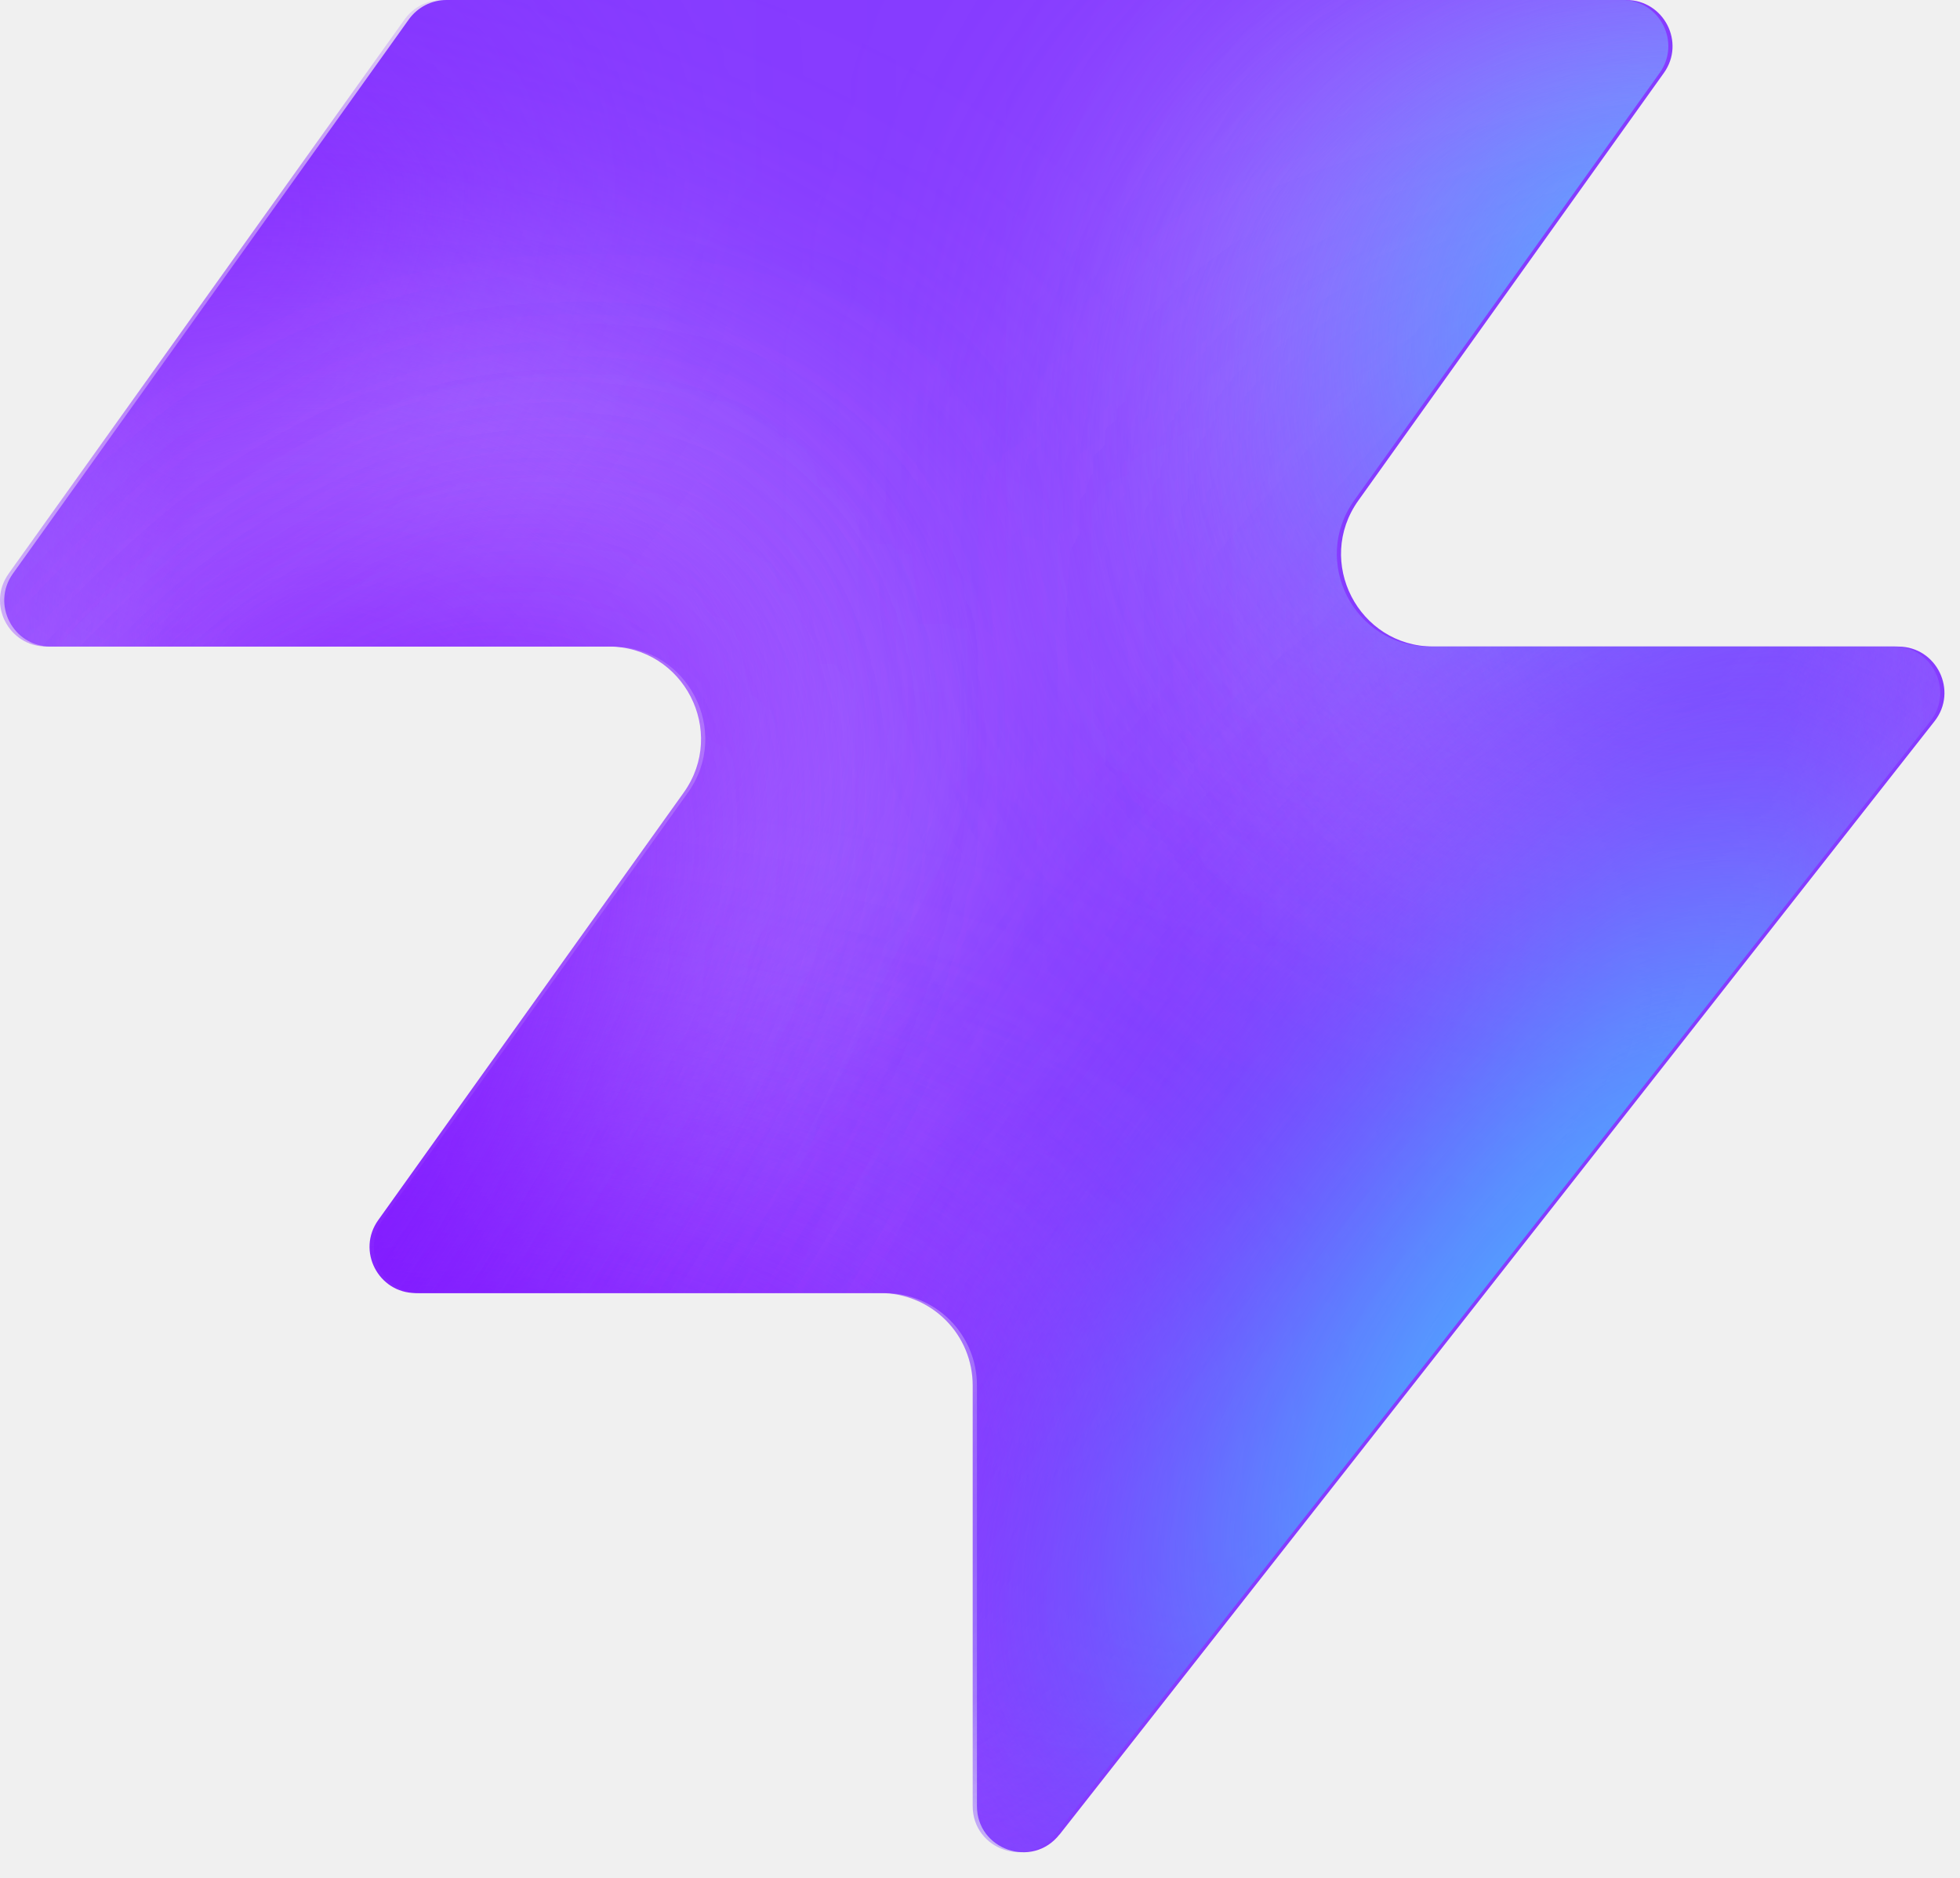
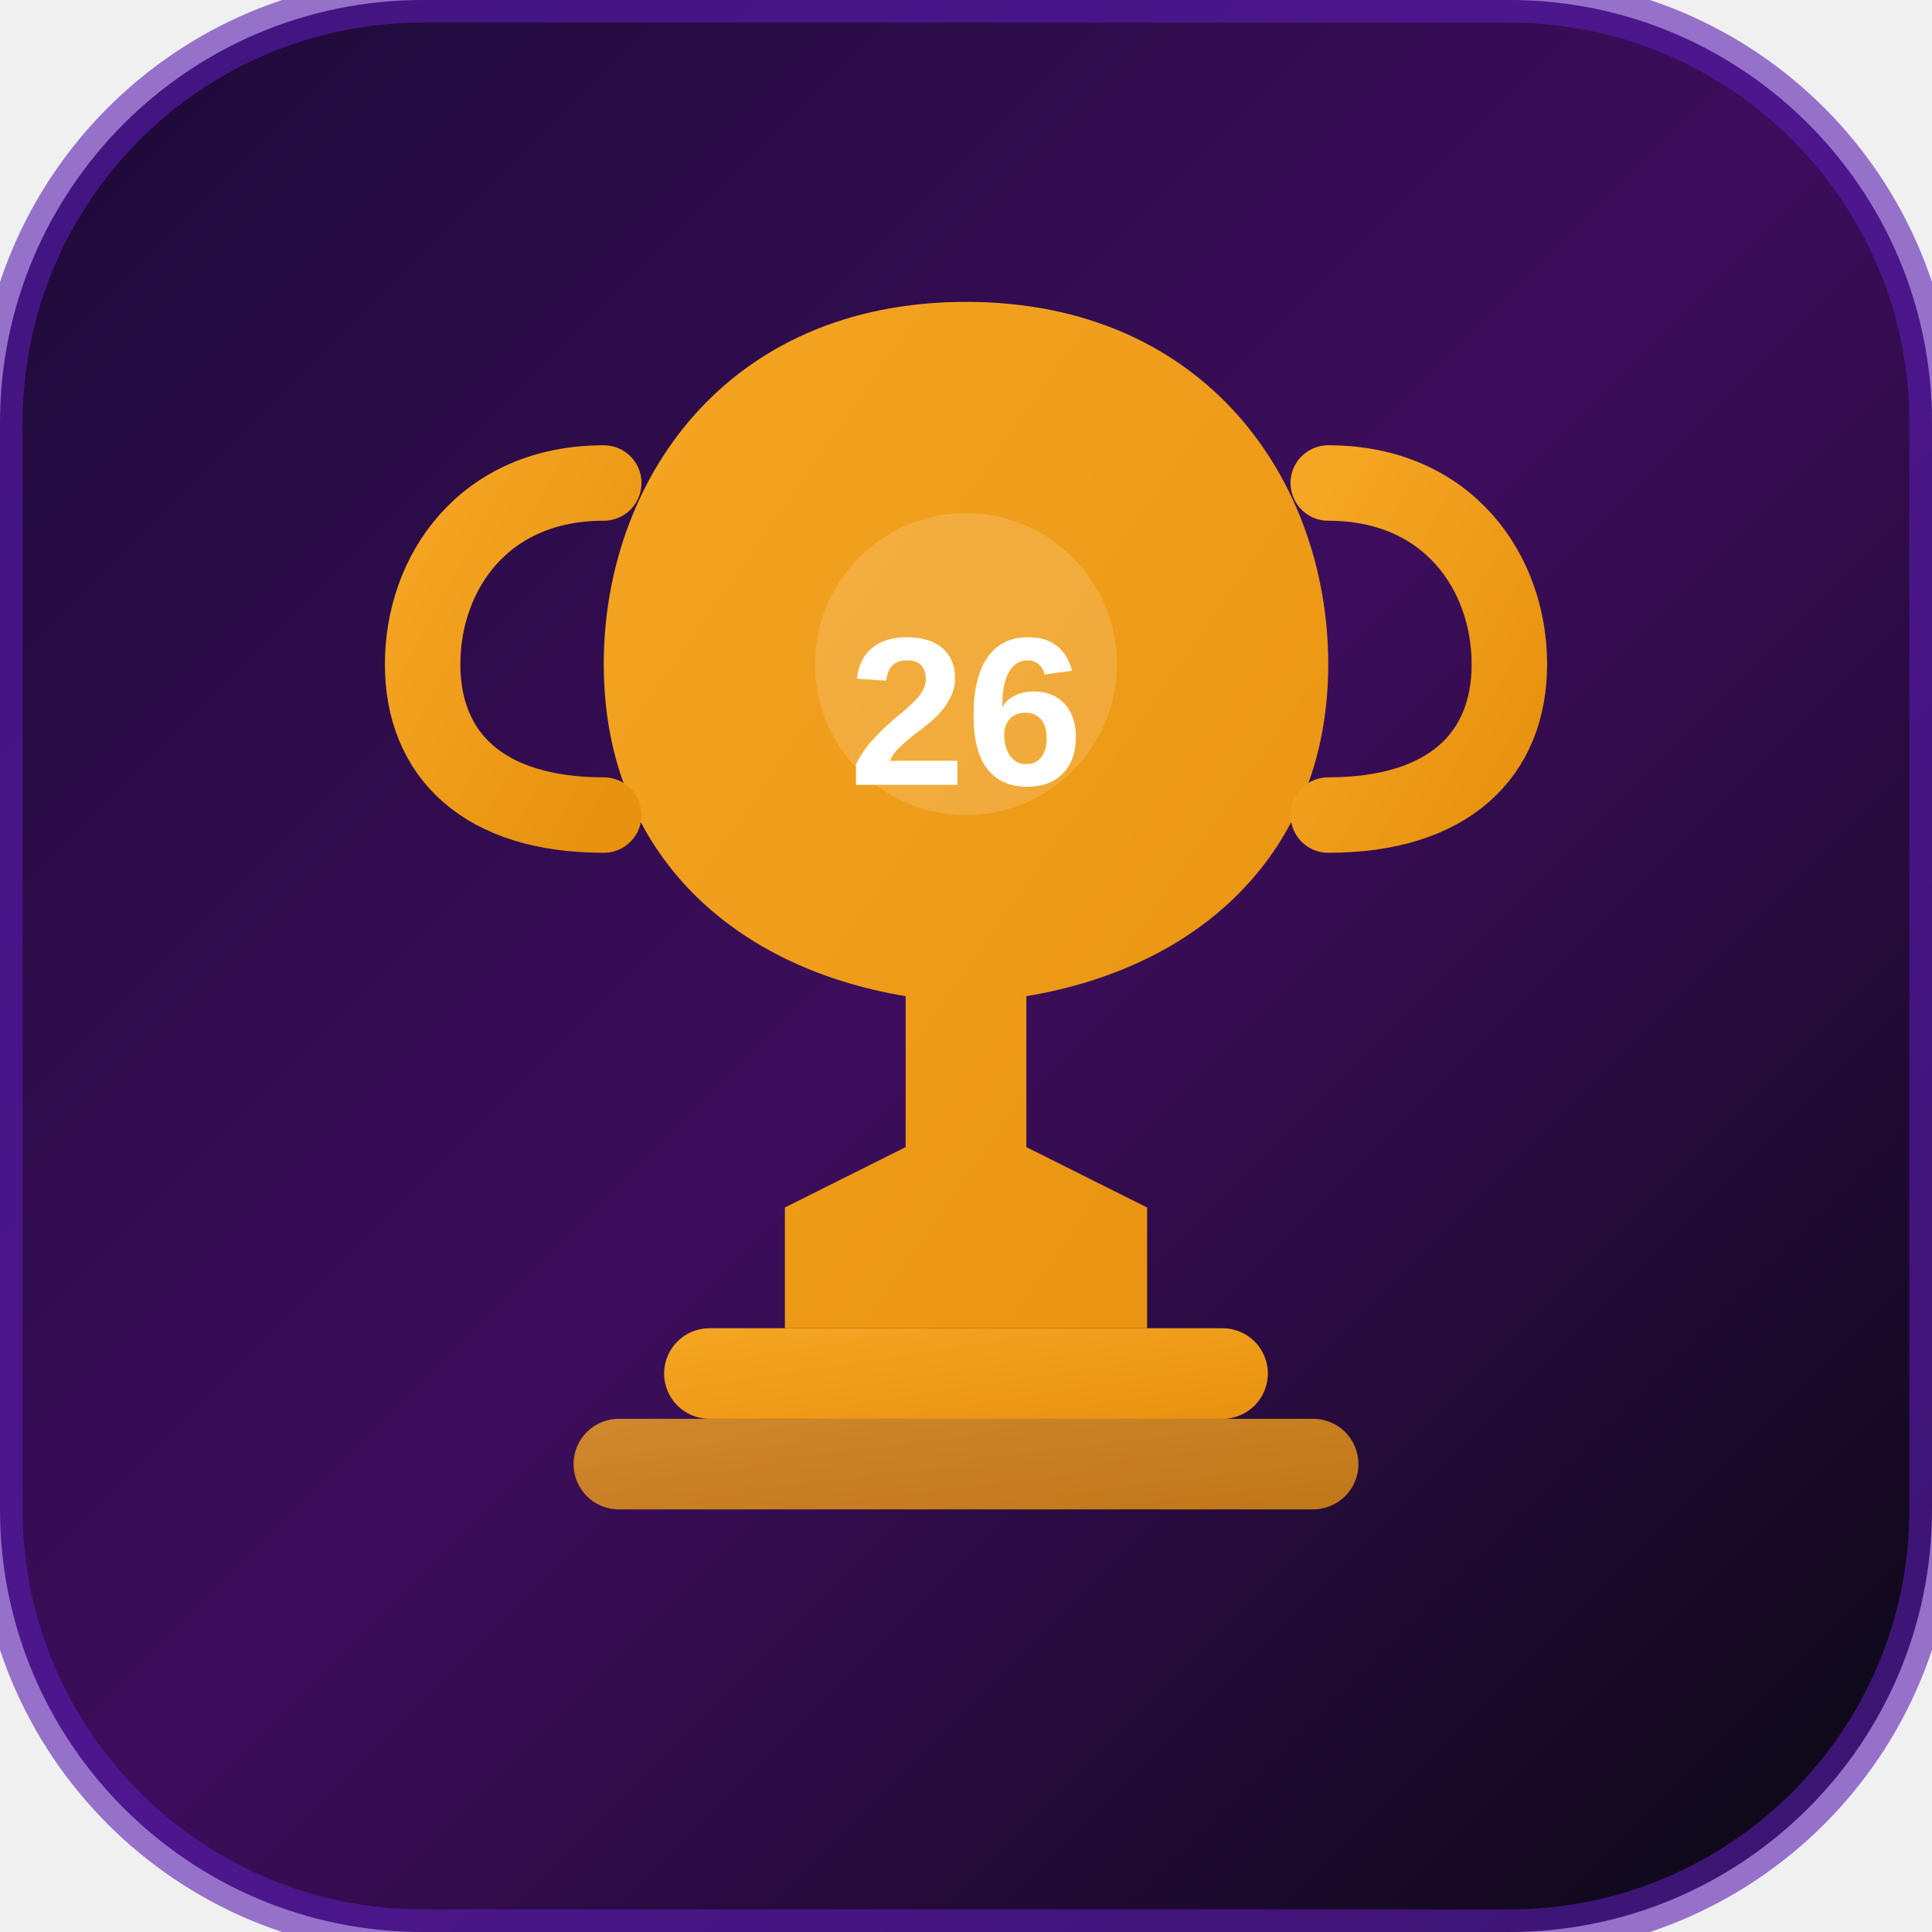
- <svg xmlns="http://www.w3.org/2000/svg" width="48" height="46" fill="none" viewBox="0 0 48 46">
-   <path fill="#863bff" d="M25.946 44.938c-.664.845-2.021.375-2.021-.698V33.937a2.26 2.26 0 0 0-2.262-2.262H10.287c-.92 0-1.456-1.04-.92-1.788l7.48-10.471c1.07-1.497 0-3.578-1.842-3.578H1.237c-.92 0-1.456-1.04-.92-1.788L10.013.474c.214-.297.556-.474.92-.474h28.894c.92 0 1.456 1.04.92 1.788l-7.48 10.471c-1.07 1.498 0 3.579 1.842 3.579h11.377c.943 0 1.473 1.088.89 1.83L25.947 44.94z" style="fill:#863bff;fill:color(display-p3 .525 .23 1);fill-opacity:1" />
-   <mask id="a" width="48" height="46" x="0" y="0" maskUnits="userSpaceOnUse" style="mask-type:alpha">
-     <path fill="#000" d="M25.842 44.938c-.664.844-2.021.375-2.021-.698V33.937a2.26 2.26 0 0 0-2.262-2.262H10.183c-.92 0-1.456-1.04-.92-1.788l7.48-10.471c1.07-1.498 0-3.579-1.842-3.579H1.133c-.92 0-1.456-1.04-.92-1.787L9.91.473c.214-.297.556-.474.92-.474h28.894c.92 0 1.456 1.04.92 1.788l-7.48 10.471c-1.07 1.498 0 3.578 1.842 3.578h11.377c.943 0 1.473 1.088.89 1.832L25.843 44.94z" style="fill:#000;fill-opacity:1" />
-   </mask>
-   <g mask="url(#a)">
-     <g filter="url(#b)">
-       <ellipse cx="5.508" cy="14.704" fill="#ede6ff" rx="5.508" ry="14.704" style="fill:#ede6ff;fill:color(display-p3 .927 .903 1);fill-opacity:1" transform="matrix(.00324 1 1 -.00324 -4.47 31.516)" />
-     </g>
-     <g filter="url(#c)">
-       <ellipse cx="10.399" cy="29.851" fill="#ede6ff" rx="10.399" ry="29.851" style="fill:#ede6ff;fill:color(display-p3 .927 .903 1);fill-opacity:1" transform="matrix(.00324 1 1 -.00324 -39.328 7.883)" />
-     </g>
-     <g filter="url(#d)">
-       <ellipse cx="5.508" cy="30.487" fill="#7e14ff" rx="5.508" ry="30.487" style="fill:#7e14ff;fill:color(display-p3 .492 .077 1);fill-opacity:1" transform="rotate(89.814 -25.913 -14.639)scale(1 -1)" />
-     </g>
-     <g filter="url(#e)">
-       <ellipse cx="5.508" cy="30.599" fill="#7e14ff" rx="5.508" ry="30.599" style="fill:#7e14ff;fill:color(display-p3 .492 .077 1);fill-opacity:1" transform="rotate(89.814 -32.644 -3.334)scale(1 -1)" />
-     </g>
-     <g filter="url(#f)">
-       <ellipse cx="5.508" cy="30.599" fill="#7e14ff" rx="5.508" ry="30.599" style="fill:#7e14ff;fill:color(display-p3 .492 .077 1);fill-opacity:1" transform="matrix(.00324 1 1 -.00324 -34.34 30.47)" />
-     </g>
-     <g filter="url(#g)">
-       <ellipse cx="14.072" cy="22.078" fill="#ede6ff" rx="14.072" ry="22.078" style="fill:#ede6ff;fill:color(display-p3 .927 .903 1);fill-opacity:1" transform="rotate(93.35 24.506 48.493)scale(-1 1)" />
-     </g>
-     <g filter="url(#h)">
-       <ellipse cx="3.47" cy="21.501" fill="#7e14ff" rx="3.47" ry="21.501" style="fill:#7e14ff;fill:color(display-p3 .492 .077 1);fill-opacity:1" transform="rotate(89.009 28.708 47.59)scale(-1 1)" />
-     </g>
-     <g filter="url(#i)">
-       <ellipse cx="3.47" cy="21.501" fill="#7e14ff" rx="3.47" ry="21.501" style="fill:#7e14ff;fill:color(display-p3 .492 .077 1);fill-opacity:1" transform="rotate(89.009 28.708 47.59)scale(-1 1)" />
-     </g>
-     <g filter="url(#j)">
-       <ellipse cx=".387" cy="8.972" fill="#7e14ff" rx="4.407" ry="29.108" style="fill:#7e14ff;fill:color(display-p3 .492 .077 1);fill-opacity:1" transform="rotate(39.51 .387 8.972)" />
-     </g>
-     <g filter="url(#k)">
-       <ellipse cx="47.523" cy="-6.092" fill="#7e14ff" rx="4.407" ry="29.108" style="fill:#7e14ff;fill:color(display-p3 .492 .077 1);fill-opacity:1" transform="rotate(37.892 47.523 -6.092)" />
-     </g>
-     <g filter="url(#l)">
-       <ellipse cx="41.412" cy="6.333" fill="#47bfff" rx="5.971" ry="9.665" style="fill:#47bfff;fill:color(display-p3 .28 .748 1);fill-opacity:1" transform="rotate(37.892 41.412 6.333)" />
-     </g>
-     <g filter="url(#m)">
-       <ellipse cx="-1.879" cy="38.332" fill="#7e14ff" rx="4.407" ry="29.108" style="fill:#7e14ff;fill:color(display-p3 .492 .077 1);fill-opacity:1" transform="rotate(37.892 -1.88 38.332)" />
-     </g>
-     <g filter="url(#n)">
-       <ellipse cx="-1.879" cy="38.332" fill="#7e14ff" rx="4.407" ry="29.108" style="fill:#7e14ff;fill:color(display-p3 .492 .077 1);fill-opacity:1" transform="rotate(37.892 -1.88 38.332)" />
-     </g>
-     <g filter="url(#o)">
-       <ellipse cx="35.651" cy="29.907" fill="#7e14ff" rx="4.407" ry="29.108" style="fill:#7e14ff;fill:color(display-p3 .492 .077 1);fill-opacity:1" transform="rotate(37.892 35.651 29.907)" />
-     </g>
-     <g filter="url(#p)">
-       <ellipse cx="38.418" cy="32.4" fill="#47bfff" rx="5.971" ry="15.297" style="fill:#47bfff;fill:color(display-p3 .28 .748 1);fill-opacity:1" transform="rotate(37.892 38.418 32.4)" />
-     </g>
-   </g>
+ <svg xmlns="http://www.w3.org/2000/svg" viewBox="0 0 64 64">
  <defs>
-     <filter id="b" width="60.045" height="41.654" x="-19.77" y="16.149" color-interpolation-filters="sRGB" filterUnits="userSpaceOnUse">
-       <feFlood flood-opacity="0" result="BackgroundImageFix" />
-       <feBlend in="SourceGraphic" in2="BackgroundImageFix" result="shape" />
-       <feGaussianBlur result="effect1_foregroundBlur_2002_17158" stdDeviation="7.659" />
-     </filter>
-     <filter id="c" width="90.34" height="51.437" x="-54.613" y="-7.533" color-interpolation-filters="sRGB" filterUnits="userSpaceOnUse">
-       <feFlood flood-opacity="0" result="BackgroundImageFix" />
-       <feBlend in="SourceGraphic" in2="BackgroundImageFix" result="shape" />
-       <feGaussianBlur result="effect1_foregroundBlur_2002_17158" stdDeviation="7.659" />
-     </filter>
-     <filter id="d" width="79.355" height="29.4" x="-49.64" y="2.03" color-interpolation-filters="sRGB" filterUnits="userSpaceOnUse">
-       <feFlood flood-opacity="0" result="BackgroundImageFix" />
-       <feBlend in="SourceGraphic" in2="BackgroundImageFix" result="shape" />
-       <feGaussianBlur result="effect1_foregroundBlur_2002_17158" stdDeviation="4.596" />
-     </filter>
-     <filter id="e" width="79.579" height="29.4" x="-45.045" y="20.029" color-interpolation-filters="sRGB" filterUnits="userSpaceOnUse">
-       <feFlood flood-opacity="0" result="BackgroundImageFix" />
-       <feBlend in="SourceGraphic" in2="BackgroundImageFix" result="shape" />
-       <feGaussianBlur result="effect1_foregroundBlur_2002_17158" stdDeviation="4.596" />
-     </filter>
-     <filter id="f" width="79.579" height="29.4" x="-43.513" y="21.178" color-interpolation-filters="sRGB" filterUnits="userSpaceOnUse">
-       <feFlood flood-opacity="0" result="BackgroundImageFix" />
-       <feBlend in="SourceGraphic" in2="BackgroundImageFix" result="shape" />
-       <feGaussianBlur result="effect1_foregroundBlur_2002_17158" stdDeviation="4.596" />
-     </filter>
-     <filter id="g" width="74.749" height="58.852" x="15.756" y="-17.901" color-interpolation-filters="sRGB" filterUnits="userSpaceOnUse">
-       <feFlood flood-opacity="0" result="BackgroundImageFix" />
-       <feBlend in="SourceGraphic" in2="BackgroundImageFix" result="shape" />
-       <feGaussianBlur result="effect1_foregroundBlur_2002_17158" stdDeviation="7.659" />
-     </filter>
-     <filter id="h" width="61.377" height="25.362" x="23.548" y="2.284" color-interpolation-filters="sRGB" filterUnits="userSpaceOnUse">
-       <feFlood flood-opacity="0" result="BackgroundImageFix" />
-       <feBlend in="SourceGraphic" in2="BackgroundImageFix" result="shape" />
-       <feGaussianBlur result="effect1_foregroundBlur_2002_17158" stdDeviation="4.596" />
-     </filter>
-     <filter id="i" width="61.377" height="25.362" x="23.548" y="2.284" color-interpolation-filters="sRGB" filterUnits="userSpaceOnUse">
-       <feFlood flood-opacity="0" result="BackgroundImageFix" />
-       <feBlend in="SourceGraphic" in2="BackgroundImageFix" result="shape" />
-       <feGaussianBlur result="effect1_foregroundBlur_2002_17158" stdDeviation="4.596" />
-     </filter>
-     <filter id="j" width="56.045" height="63.649" x="-27.636" y="-22.853" color-interpolation-filters="sRGB" filterUnits="userSpaceOnUse">
-       <feFlood flood-opacity="0" result="BackgroundImageFix" />
-       <feBlend in="SourceGraphic" in2="BackgroundImageFix" result="shape" />
-       <feGaussianBlur result="effect1_foregroundBlur_2002_17158" stdDeviation="4.596" />
-     </filter>
-     <filter id="k" width="54.814" height="64.646" x="20.116" y="-38.415" color-interpolation-filters="sRGB" filterUnits="userSpaceOnUse">
-       <feFlood flood-opacity="0" result="BackgroundImageFix" />
-       <feBlend in="SourceGraphic" in2="BackgroundImageFix" result="shape" />
-       <feGaussianBlur result="effect1_foregroundBlur_2002_17158" stdDeviation="4.596" />
-     </filter>
-     <filter id="l" width="33.541" height="35.313" x="24.641" y="-11.323" color-interpolation-filters="sRGB" filterUnits="userSpaceOnUse">
-       <feFlood flood-opacity="0" result="BackgroundImageFix" />
-       <feBlend in="SourceGraphic" in2="BackgroundImageFix" result="shape" />
-       <feGaussianBlur result="effect1_foregroundBlur_2002_17158" stdDeviation="4.596" />
-     </filter>
-     <filter id="m" width="54.814" height="64.646" x="-29.286" y="6.009" color-interpolation-filters="sRGB" filterUnits="userSpaceOnUse">
-       <feFlood flood-opacity="0" result="BackgroundImageFix" />
-       <feBlend in="SourceGraphic" in2="BackgroundImageFix" result="shape" />
-       <feGaussianBlur result="effect1_foregroundBlur_2002_17158" stdDeviation="4.596" />
-     </filter>
-     <filter id="n" width="54.814" height="64.646" x="-29.286" y="6.009" color-interpolation-filters="sRGB" filterUnits="userSpaceOnUse">
-       <feFlood flood-opacity="0" result="BackgroundImageFix" />
-       <feBlend in="SourceGraphic" in2="BackgroundImageFix" result="shape" />
-       <feGaussianBlur result="effect1_foregroundBlur_2002_17158" stdDeviation="4.596" />
-     </filter>
-     <filter id="o" width="54.814" height="64.646" x="8.244" y="-2.416" color-interpolation-filters="sRGB" filterUnits="userSpaceOnUse">
-       <feFlood flood-opacity="0" result="BackgroundImageFix" />
-       <feBlend in="SourceGraphic" in2="BackgroundImageFix" result="shape" />
-       <feGaussianBlur result="effect1_foregroundBlur_2002_17158" stdDeviation="4.596" />
-     </filter>
-     <filter id="p" width="39.409" height="43.623" x="18.713" y="10.588" color-interpolation-filters="sRGB" filterUnits="userSpaceOnUse">
-       <feFlood flood-opacity="0" result="BackgroundImageFix" />
-       <feBlend in="SourceGraphic" in2="BackgroundImageFix" result="shape" />
-       <feGaussianBlur result="effect1_foregroundBlur_2002_17158" stdDeviation="4.596" />
-     </filter>
+     <linearGradient id="bg" x1="0%" y1="0%" x2="100%" y2="100%">
+       <stop offset="0%" style="stop-color:#1A0A35" />
+       <stop offset="50%" style="stop-color:#3D0D5C" />
+       <stop offset="100%" style="stop-color:#07080F" />
+     </linearGradient>
+     <linearGradient id="trophy" x1="0%" y1="0%" x2="100%" y2="100%">
+       <stop offset="0%" style="stop-color:#F5A623" />
+       <stop offset="100%" style="stop-color:#E8920F" />
+     </linearGradient>
  </defs>
+   <rect width="64" height="64" rx="14" fill="url(#bg)" />
+   <rect width="64" height="64" rx="14" fill="none" stroke="rgba(91,29,176,0.6)" stroke-width="1.5" />
+   <path d="M32 10 C24 10 20 16 20 22 C20 28 24 32 30 33 L30 38 L26 40 L26 44 L38 44 L38 40 L34 38 L34 33 C40 32 44 28 44 22 C44 16 40 10 32 10 Z" fill="url(#trophy)" />
+   <path d="M20 16 C16 16 14 19 14 22 C14 25 16 27 20 27" fill="none" stroke="url(#trophy)" stroke-width="2.5" stroke-linecap="round" />
+   <path d="M44 16 C48 16 50 19 50 22 C50 25 48 27 44 27" fill="none" stroke="url(#trophy)" stroke-width="2.5" stroke-linecap="round" />
+   <rect x="22" y="44" width="20" height="3" rx="1.5" fill="url(#trophy)" />
+   <rect x="19" y="47" width="26" height="3" rx="1.5" fill="url(#trophy)" opacity="0.8" />
+   <circle cx="32" cy="22" r="5" fill="rgba(255,255,255,0.15)" />
+   <text x="32" y="26" text-anchor="middle" font-size="7" fill="white" font-family="Arial" font-weight="bold">26</text>
</svg>
